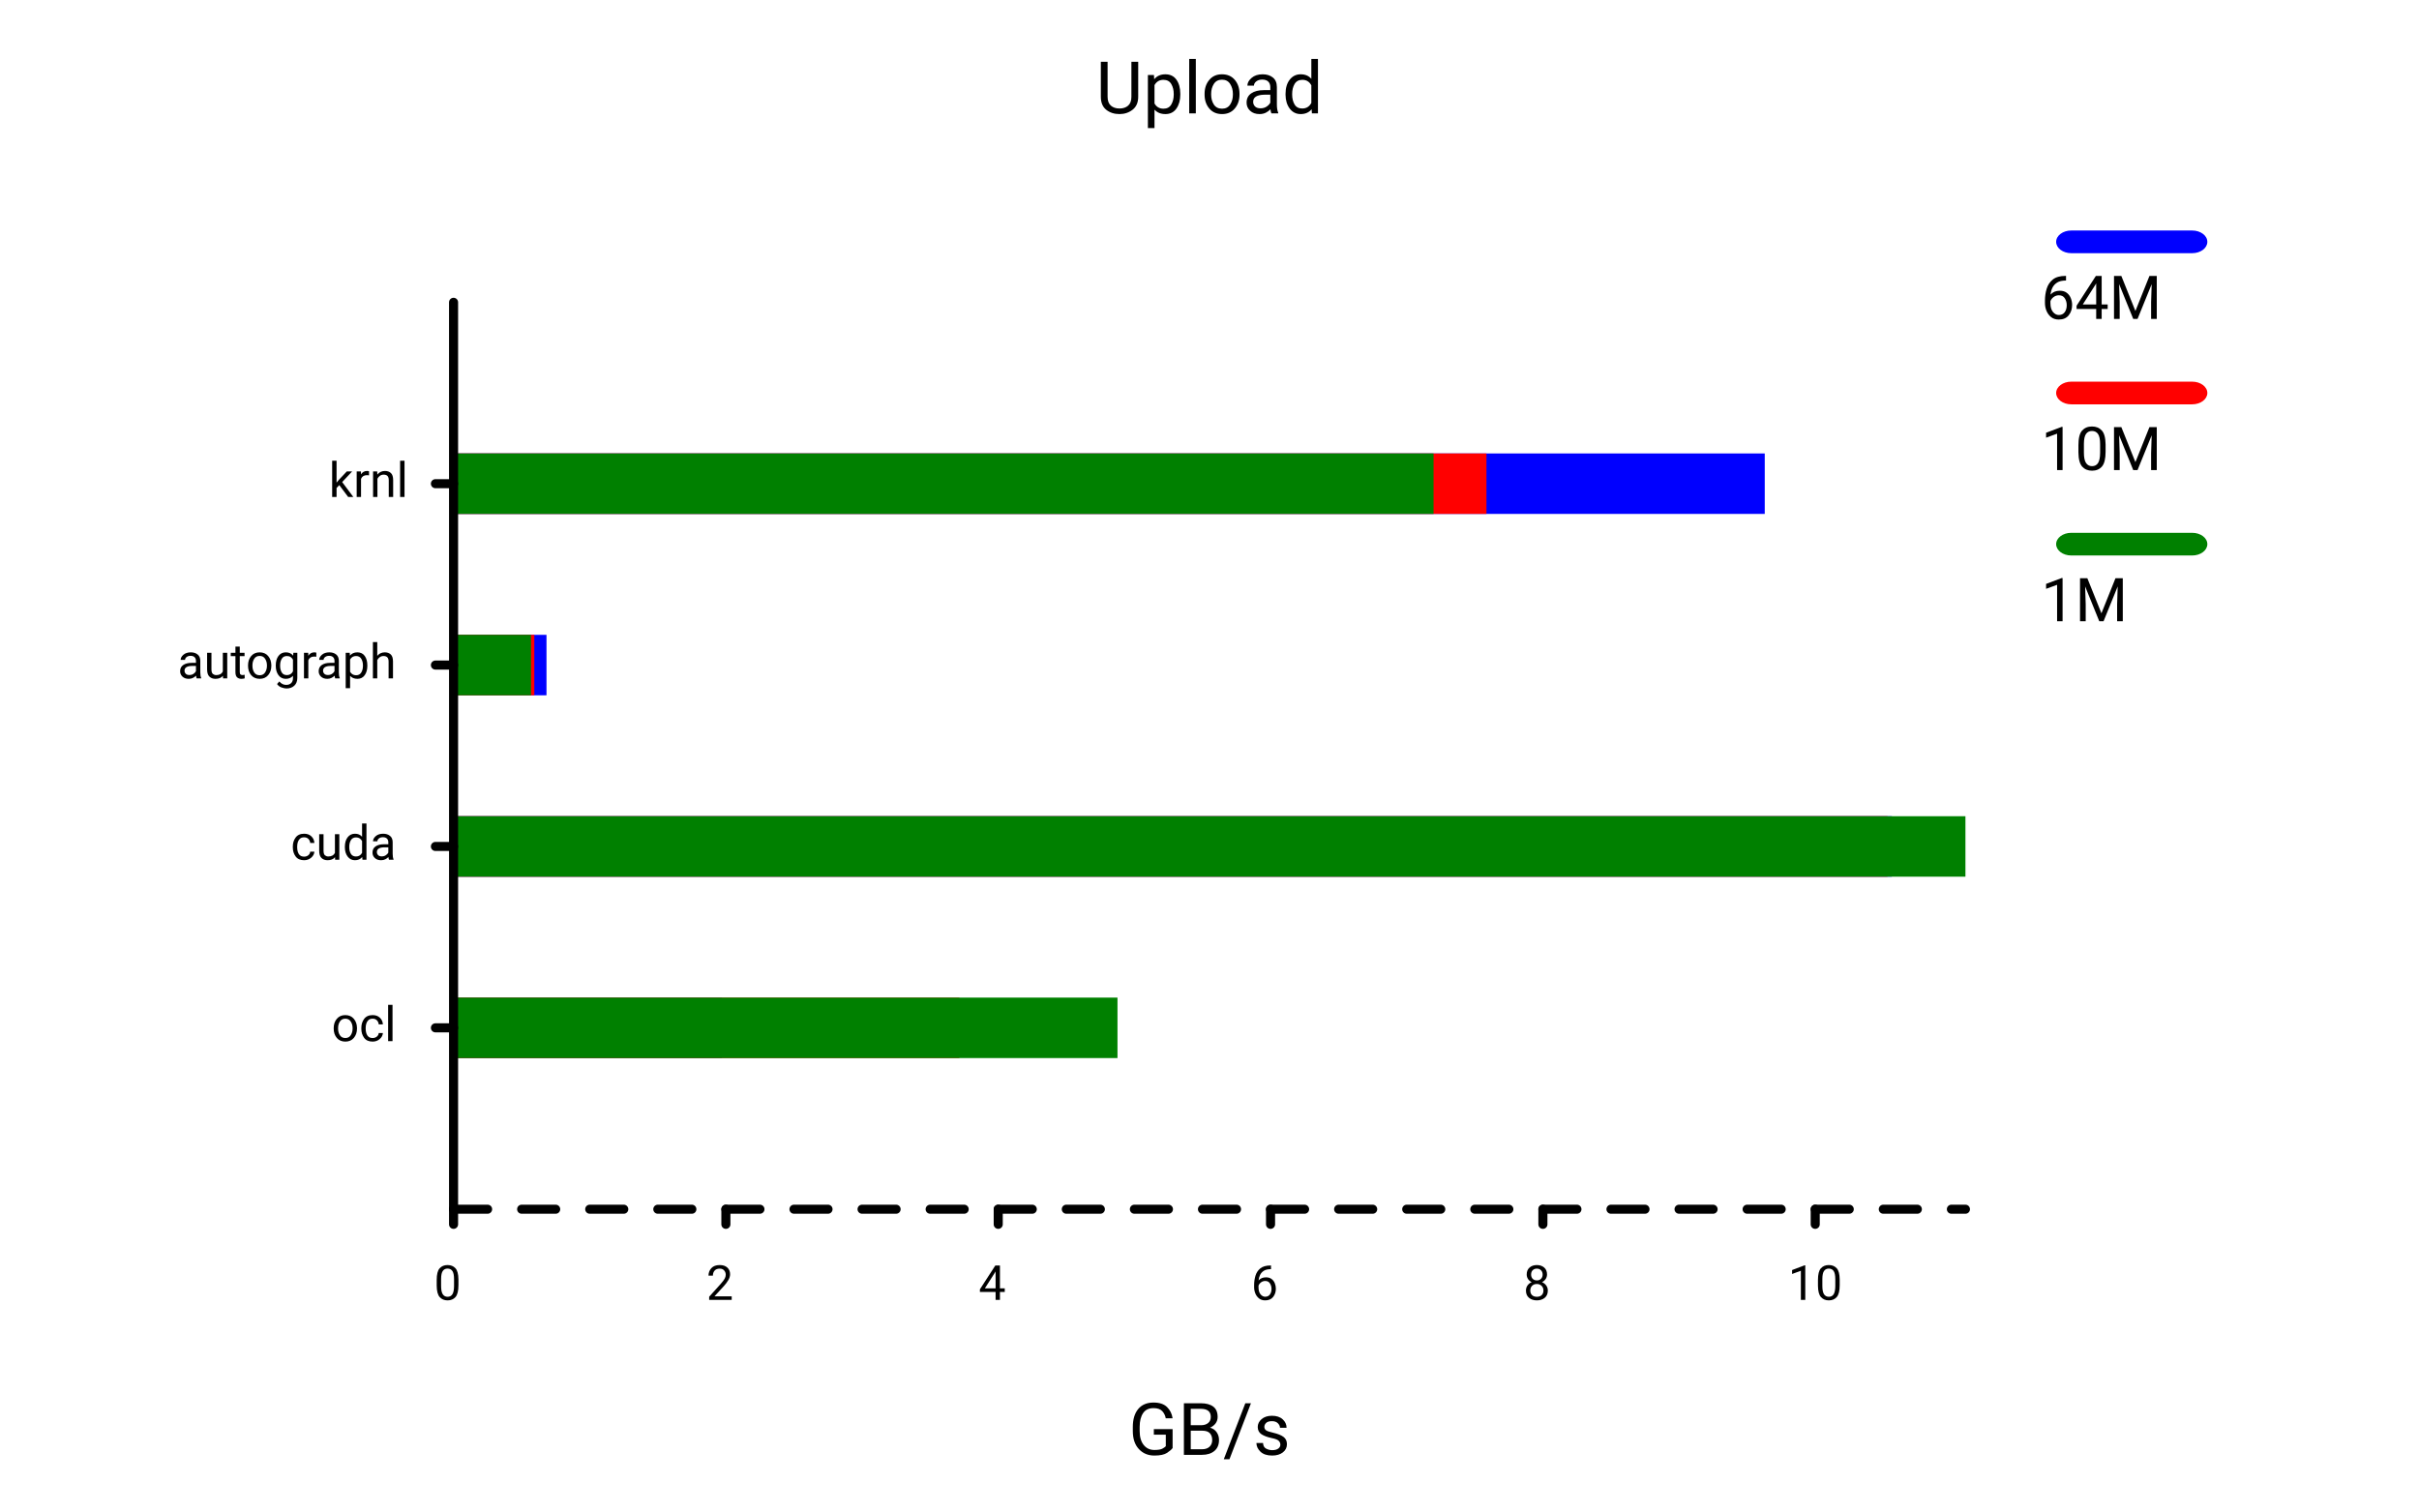
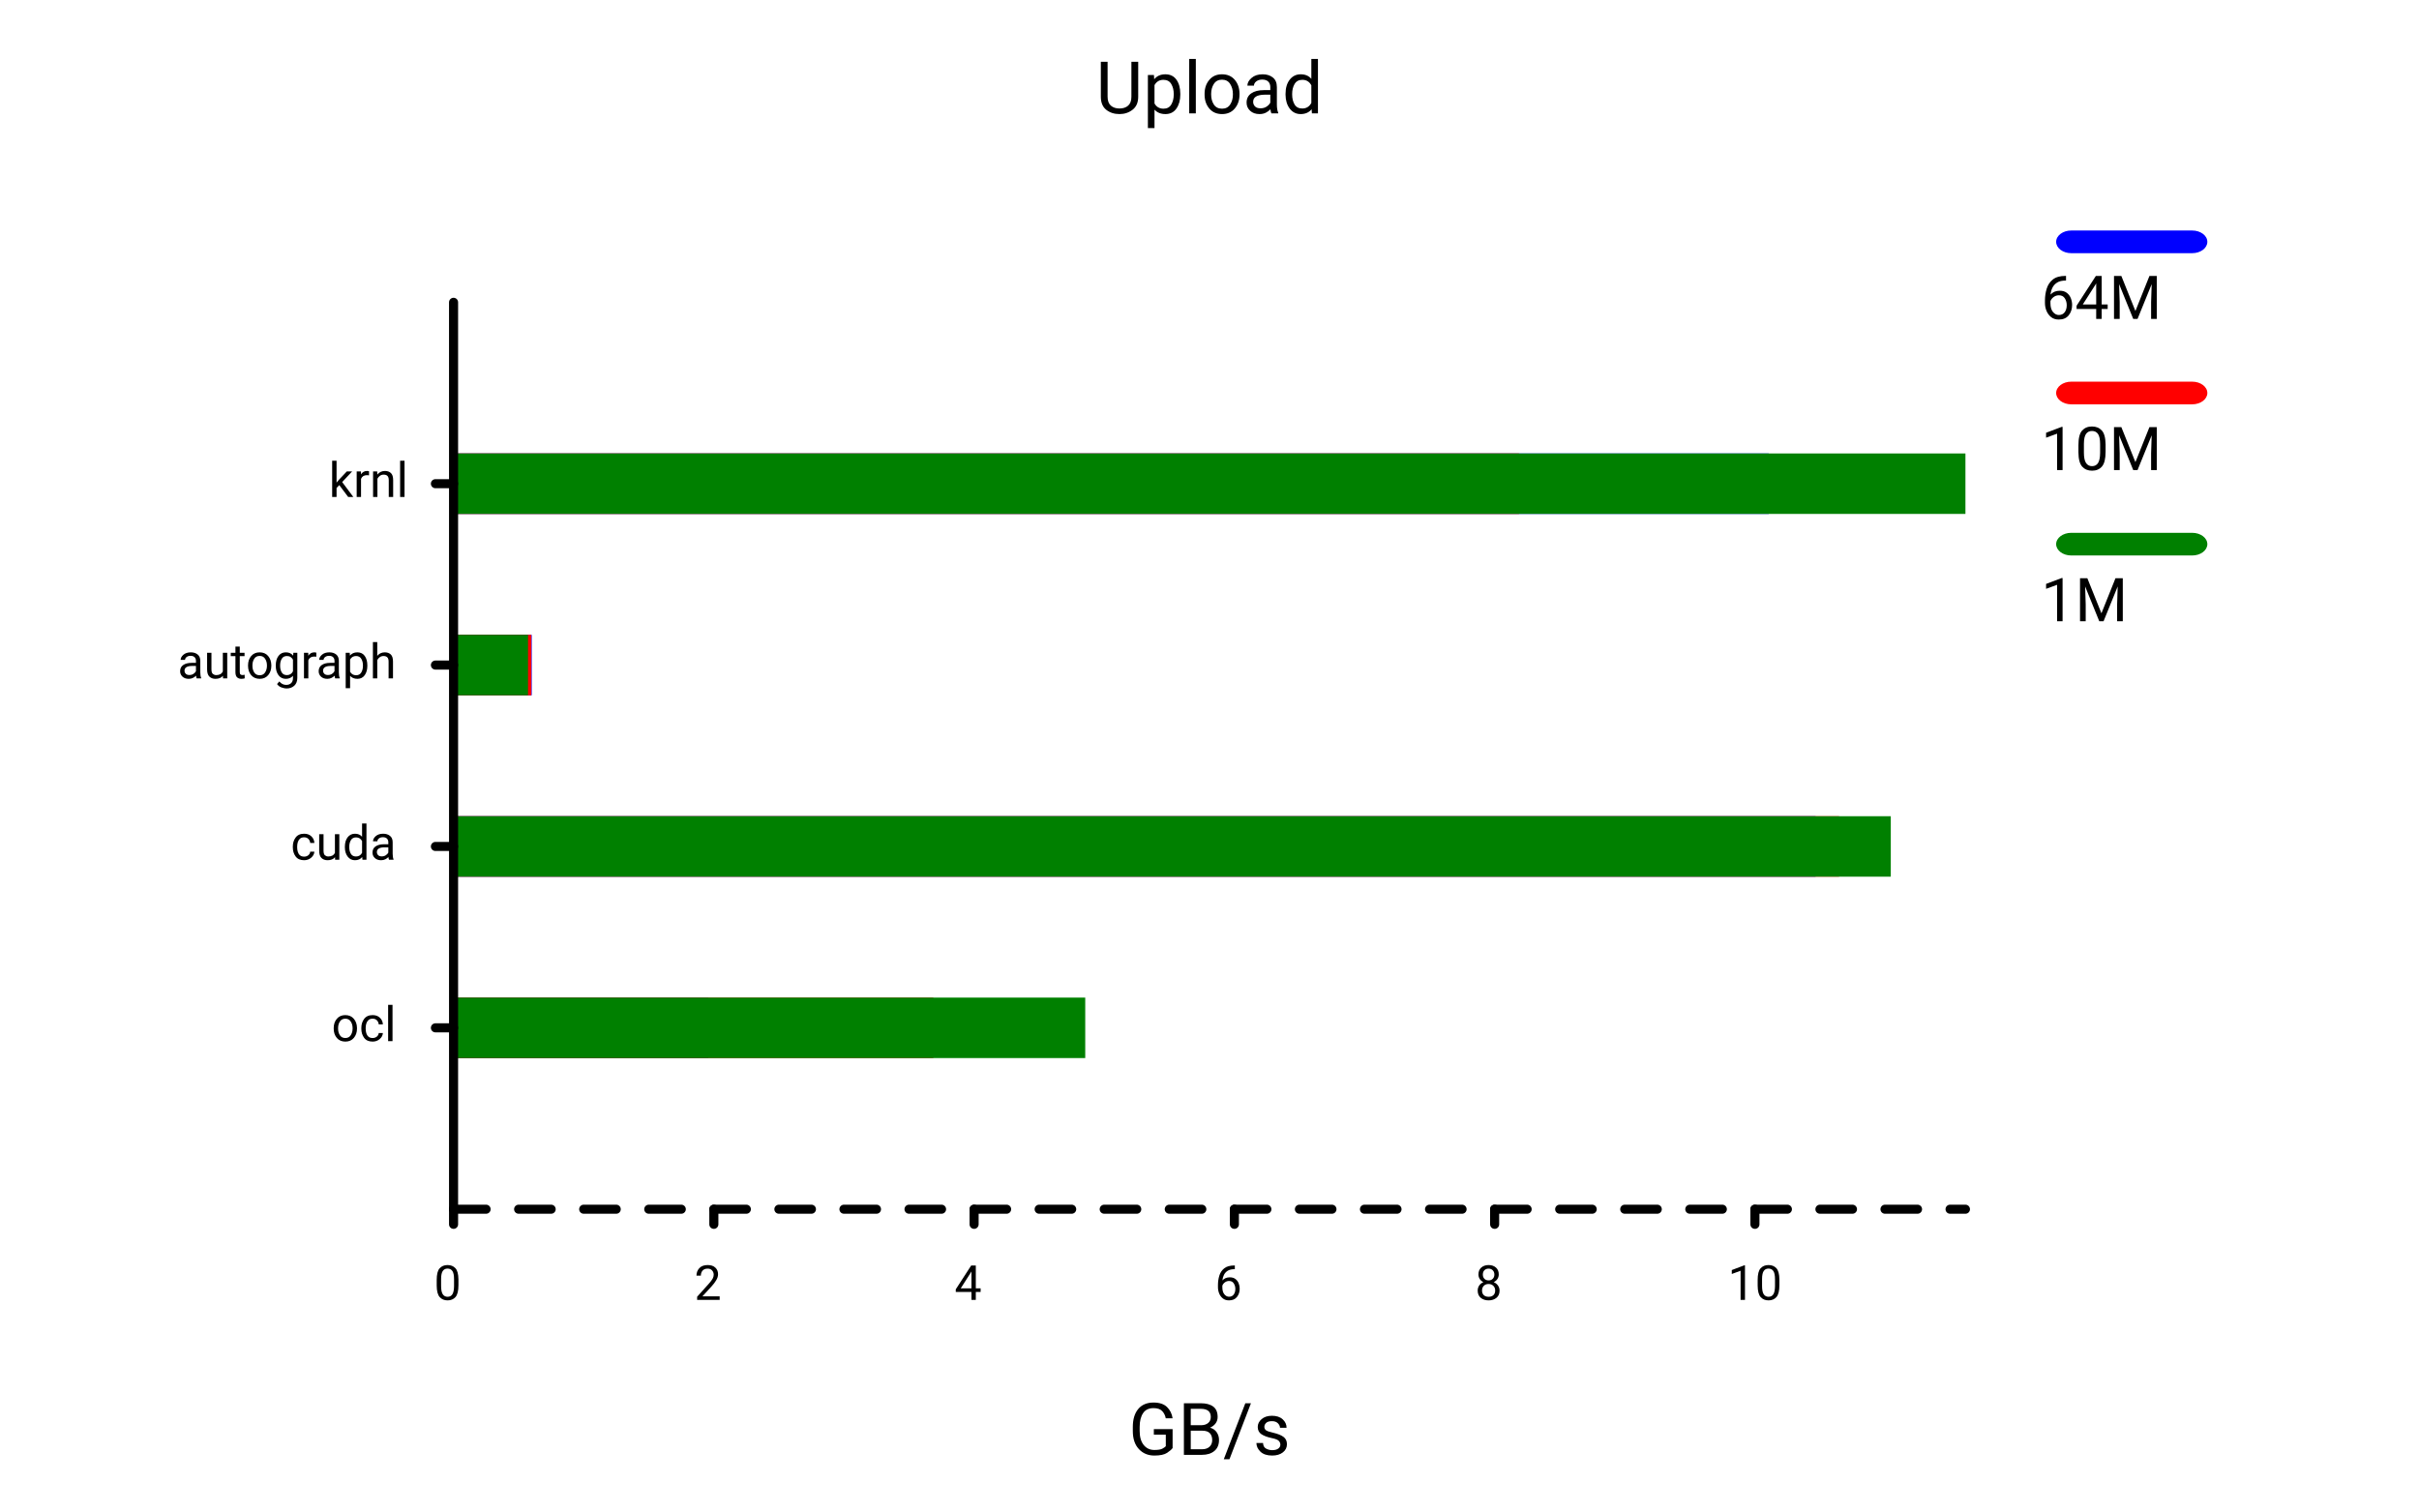
<svg xmlns="http://www.w3.org/2000/svg" class="poloto" width="800" height="500" viewBox="0 0 800 500">
  <style>
 .poloto{
  stroke-linecap:round;
  stroke-linejoin:round;
  font-family:Roboto,sans-serif;
  font-size:16px;
}
.poloto_background{fill:AliceBlue;}
.poloto_scatter{stroke-width:7}
.poloto_line{stroke-width:2}
.poloto_text{fill: black;}
.poloto_name{font-size:24px;dominant-baseline:start;text-anchor:middle;}
.poloto_where{dominant-baseline:middle;text-anchor:start}
.poloto_text.poloto_legend{font-size:20px;dominant-baseline:middle;text-anchor:start;}
.poloto_text.poloto_ticks.poloto_y{dominant-baseline:middle;text-anchor:end}
.poloto_text.poloto_ticks.poloto_x{dominant-baseline:start;text-anchor:middle}
.poloto_imgs.poloto_ticks{stroke: black;stroke-width:3;fill:none;stroke-dasharray:none}
.poloto_grid{stroke:gray;stroke-width:0.5}

.poloto0.poloto_stroke{stroke:blue;}
.poloto1.poloto_stroke{stroke:red;}
.poloto2.poloto_stroke{stroke:green;}
.poloto3.poloto_stroke{stroke:gold;}
.poloto4.poloto_stroke{stroke:aqua;}
.poloto5.poloto_stroke{stroke:lime;}
.poloto6.poloto_stroke{stroke:orange;}
.poloto7.poloto_stroke{stroke:chocolate;}
.poloto0.poloto_fill{fill:blue;}
.poloto1.poloto_fill{fill:red;}
.poloto2.poloto_fill{fill:green;}
.poloto3.poloto_fill{fill:gold;}
.poloto4.poloto_fill{fill:aqua;}
.poloto5.poloto_fill{fill:lime;}
.poloto6.poloto_fill{fill:orange;}
.poloto7.poloto_fill{fill:chocolate;}
 .poloto_background{fill:white;}
	</style>
  <circle r="1e5" class="poloto_background" />
  <g id="poloto_plot0" class="poloto_plot poloto_imgs poloto_histo poloto0 poloto_fill">
-     <rect x="150.00" y="330.00" width="88.727" height="20" />
-     <rect x="150.00" y="270.00" width="475.662" height="20" />
-     <rect x="150.00" y="210.00" width="30.734" height="20" />
-     <rect x="150.00" y="150.00" width="433.629" height="20" />
+     <rect x="150.00" y="330.00" width="84.233" height="20" />
+     <rect x="150.00" y="270.00" width="450.451" height="20" />
+     <rect x="150.00" y="210.00" width="25.845" height="20" />
+     <rect x="150.00" y="150.00" width="434.952" height="20" />
  </g>
  <g id="poloto_plot1" class="poloto_plot poloto_imgs poloto_histo poloto1 poloto_fill">
-     <rect x="150.00" y="330.00" width="167.259" height="20" />
-     <rect x="150.00" y="270.00" width="474.215" height="20" />
-     <rect x="150.00" y="210.00" width="26.712" height="20" />
-     <rect x="150.00" y="150.00" width="341.6" height="20" />
+     <rect x="150.00" y="330.00" width="158.657" height="20" />
+     <rect x="150.00" y="270.00" width="458.218" height="20" />
+     <rect x="150.00" y="210.00" width="25.7" height="20" />
+     <rect x="150.00" y="150.00" width="352.364" height="20" />
  </g>
  <g id="poloto_plot2" class="poloto_plot poloto_imgs poloto_histo poloto2 poloto_fill">
-     <rect x="150.00" y="330.00" width="219.567" height="20" />
-     <rect x="150.00" y="270.00" width="500" height="20" />
-     <rect x="150.00" y="210.00" width="25.619" height="20" />
-     <rect x="150.00" y="150.00" width="324.097" height="20" />
+     <rect x="150.00" y="330.00" width="208.903" height="20" />
+     <rect x="150.00" y="270.00" width="475.314" height="20" />
+     <rect x="150.00" y="210.00" width="24.625" height="20" />
+     <rect x="150.00" y="150.00" width="500" height="20" />
  </g>
  <g class="poloto_legend poloto_imgs poloto_bars poloto0 poloto_fill">
    <rect x="680" y="76.25" width="50" height="7.5" rx="5" ry="5" />
  </g>
  <g class="poloto_legend poloto_imgs poloto_bars poloto1 poloto_fill">
    <rect x="680" y="126.25" width="50" height="7.5" rx="5" ry="5" />
  </g>
  <g class="poloto_legend poloto_imgs poloto_bars poloto2 poloto_fill">
    <rect x="680" y="176.25" width="50" height="7.5" rx="5" ry="5" />
  </g>
  <text class="poloto_legend poloto_text poloto_bars poloto0" x="675" y="100"> 64M</text>
  <text class="poloto_legend poloto_text poloto_bars poloto1" x="675" y="150"> 10M</text>
  <text class="poloto_legend poloto_text poloto_bars poloto2" x="675" y="200"> 1M</text>
  <text class="poloto_text poloto_name poloto_title" x="400.00" y="37.50">Upload</text>
  <text class="poloto_text poloto_name poloto_x" x="400.00" y="481.25">GB/s</text>
  <text class="poloto_text poloto_name poloto_y" x="37.50" y="250.00" transform="rotate(-90,37.50,250.00)" />
  <text class="poloto_text poloto_ticks poloto_y">
    <tspan x="135.00" y="340.00">ocl</tspan>
    <tspan x="135.00" y="280.00">cuda</tspan>
    <tspan x="135.00" y="220.00">autograph</tspan>
    <tspan x="135.00" y="160.00">krnl</tspan>
  </text>
  <g class="poloto_imgs poloto_ticks poloto_y">
    <line x1="150.00" x2="144.00" y1="340.00" y2="340.00" />
    <line x1="150.00" x2="144.00" y1="280.00" y2="280.00" />
    <line x1="150.00" x2="144.00" y1="220.00" y2="220.00" />
    <line x1="150.00" x2="144.00" y1="160.00" y2="160.00" />
  </g>
  <text class="poloto_text poloto_ticks poloto_x">
    <tspan x="150.00" y="430.00">0</tspan>
-     <tspan x="240.06" y="430.00">2</tspan>
-     <tspan x="330.13" y="430.00">4</tspan>
-     <tspan x="420.19" y="430.00">6</tspan>
-     <tspan x="510.26" y="430.00">8</tspan>
-     <tspan x="600.32" y="430.00">10</tspan>
+     <tspan x="236.08" y="430.00">2</tspan>
+     <tspan x="322.15" y="430.00">4</tspan>
+     <tspan x="408.23" y="430.00">6</tspan>
+     <tspan x="494.30" y="430.00">8</tspan>
+     <tspan x="580.38" y="430.00">10</tspan>
  </text>
  <g class="poloto_imgs poloto_ticks poloto_x">
    <line x1="150.00" x2="150.00" y1="400.00" y2="405.00" />
-     <line x1="240.06" x2="240.06" y1="400.00" y2="405.00" />
-     <line x1="330.13" x2="330.13" y1="400.00" y2="405.00" />
-     <line x1="420.19" x2="420.19" y1="400.00" y2="405.00" />
-     <line x1="510.26" x2="510.26" y1="400.00" y2="405.00" />
-     <line x1="600.32" x2="600.32" y1="400.00" y2="405.00" />
+     <line x1="236.08" x2="236.08" y1="400.00" y2="405.00" />
+     <line x1="322.15" x2="322.15" y1="400.00" y2="405.00" />
+     <line x1="408.23" x2="408.23" y1="400.00" y2="405.00" />
+     <line x1="494.30" x2="494.30" y1="400.00" y2="405.00" />
+     <line x1="580.38" x2="580.38" y1="400.00" y2="405.00" />
  </g>
-   <path class="poloto_imgs poloto_ticks poloto_x" style="stroke-dasharray:11.258;stroke-dashoffset:-0;" d=" M 150.00 400.00 L 650.00 400.00" />
+   <path class="poloto_imgs poloto_ticks poloto_x" style="stroke-dasharray:10.759;stroke-dashoffset:-0;" d=" M 150.00 400.00 L 650.00 400.00" />
  <path class="poloto_imgs poloto_ticks poloto_y" d=" M 150.00 400.00 L 150.00 100.00" />
</svg>
